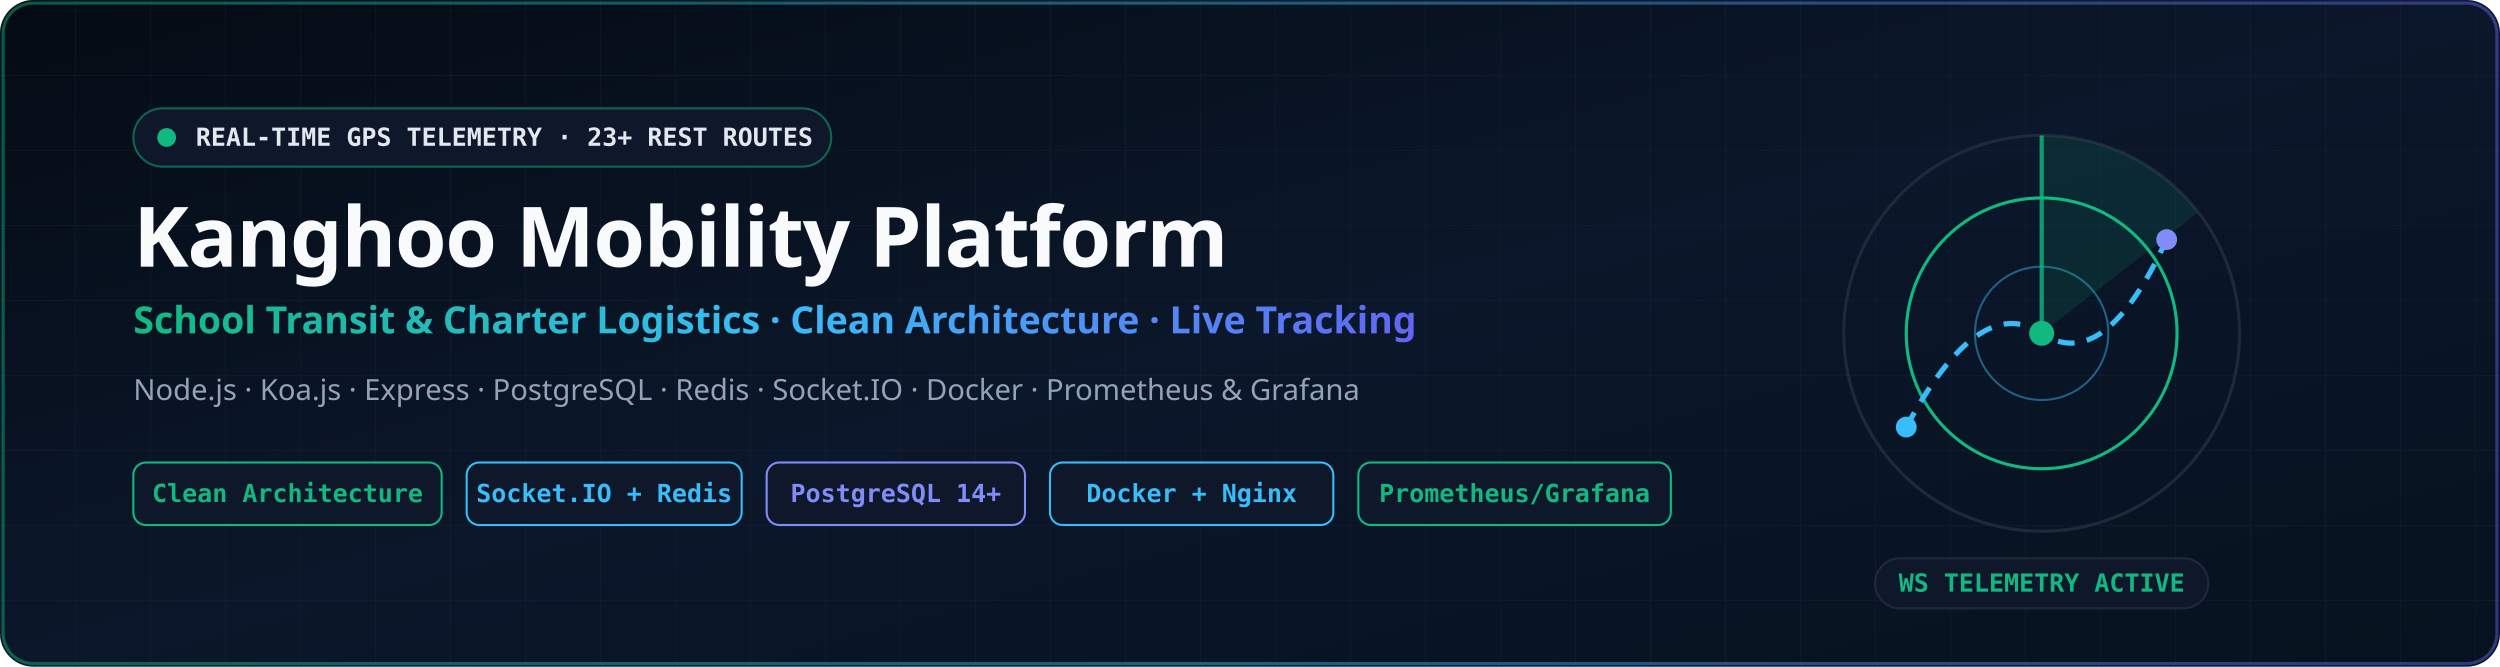
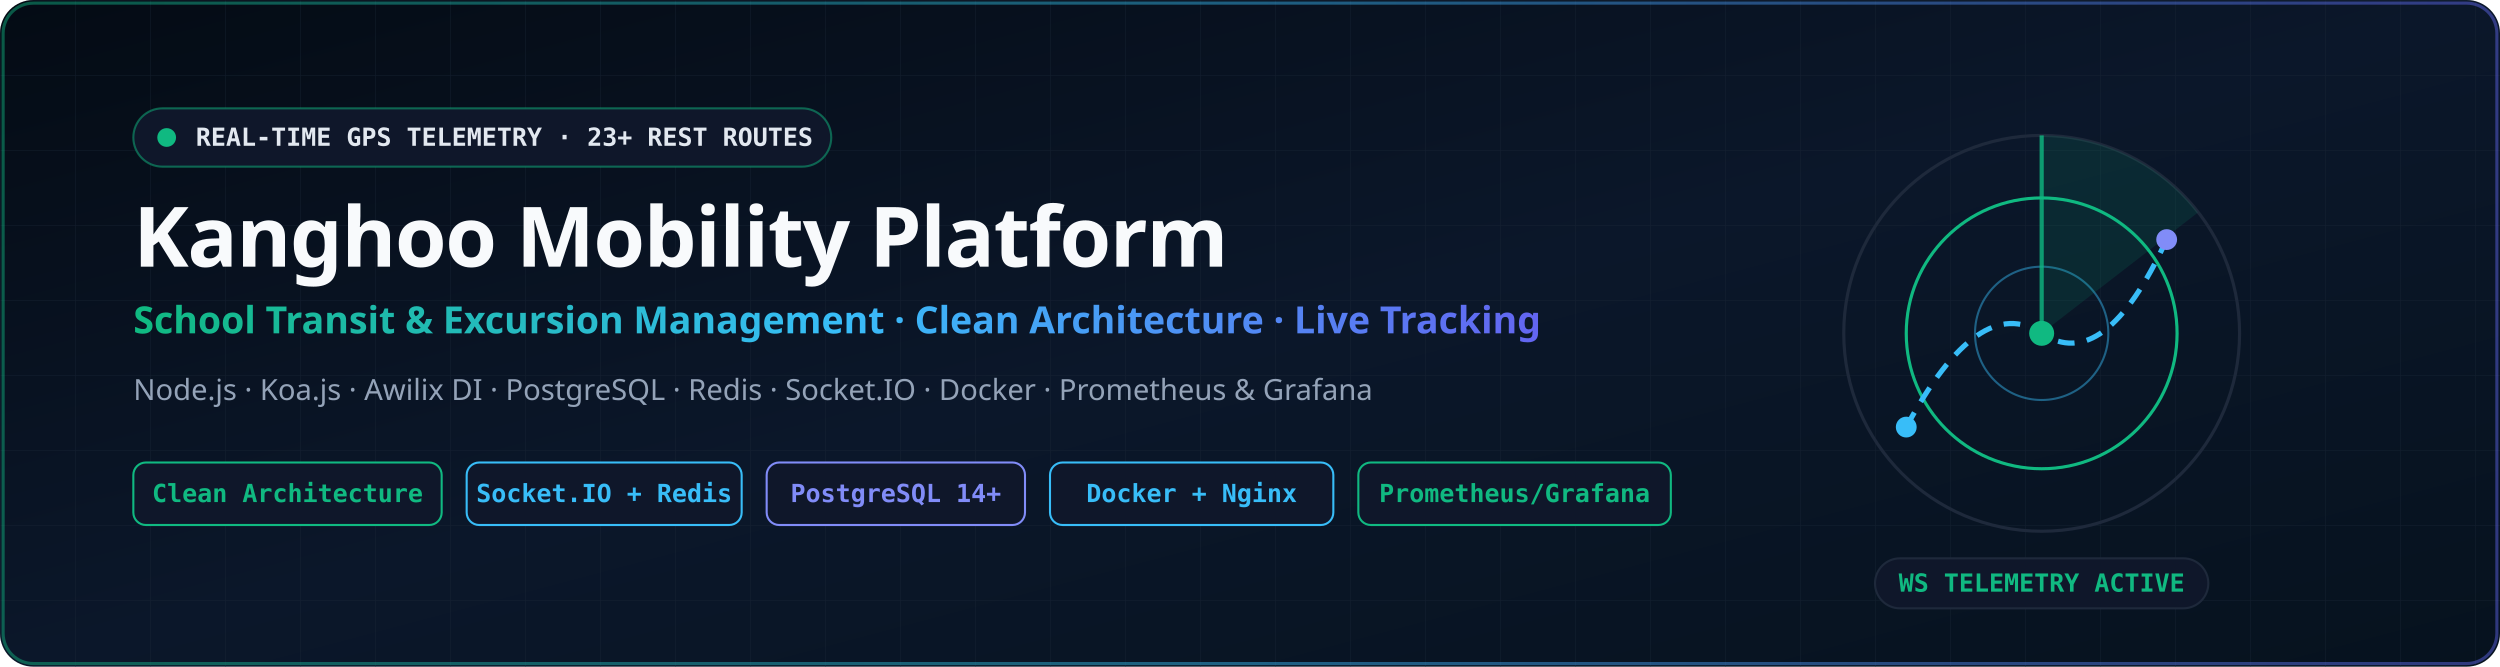
- <svg xmlns="http://www.w3.org/2000/svg" viewBox="0 0 1200 320" width="100%" height="100%">
+ <svg xmlns="http://www.w3.org/2000/svg" viewBox="0 0 1200 320" width="100%" height="100%" role="img" aria-label="Kanghoo Mobility Platform Banner">
  <defs>
    <linearGradient id="bgK" x1="0%" y1="0%" x2="100%" y2="100%">
      <stop offset="0%" stop-color="#040b14" />
      <stop offset="50%" stop-color="#0b172a" />
      <stop offset="100%" stop-color="#06121e" />
    </linearGradient>
    <linearGradient id="accentK" x1="0%" y1="0%" x2="100%" y2="0%">
      <stop offset="0%" stop-color="#10b981" />
      <stop offset="50%" stop-color="#38bdf8" />
      <stop offset="100%" stop-color="#6366f1" />
    </linearGradient>
    <pattern id="mapGrid" width="36" height="36" patternUnits="userSpaceOnUse">
      <path d="M 36 0 L 0 0 0 36" fill="none" stroke="#1e293b" stroke-width="0.6" stroke-opacity="0.5" />
    </pattern>
  </defs>
  <style>
    .title { font-family: 'Segoe UI', system-ui, sans-serif; font-weight: 800; font-size: 40px; fill: #f8fafc; letter-spacing: -0.6px; }
    .sub { font-family: 'Segoe UI', system-ui, sans-serif; font-weight: 600; font-size: 18px; fill: url(#accentK); }
    .meta { font-family: 'Segoe UI', system-ui, sans-serif; font-size: 14px; fill: #94a3b8; }
    .mono { font-family: 'JetBrains Mono', 'Fira Code', monospace; font-size: 12px; font-weight: 600; }
    .routeStream { stroke-dasharray: 8 6; animation: streamFlow 2s linear infinite; }
    .radarRing { transform-origin: 980px 160px; animation: radarPulse 3.5s ease-out infinite; }
    .radarSweep { transform-origin: 980px 160px; animation: sweepRot 7s linear infinite; }
    .gpsDot { animation: gpsBlink 1.8s ease-in-out infinite; }
    @keyframes streamFlow {
      to { stroke-dashoffset: -28; }
    }
    @keyframes radarPulse {
      0% { transform: scale(0.7); opacity: 0.8; }
      100% { transform: scale(1.25); opacity: 0; }
    }
    @keyframes sweepRot {
      from { transform: rotate(0deg); }
      to { transform: rotate(360deg); }
    }
    @keyframes gpsBlink {
      0%, 100% { opacity: 1; }
      50% { opacity: 0.35; }
    }
  </style>
  <rect width="1200" height="320" rx="16" fill="url(#bgK)" />
  <rect width="1200" height="320" rx="16" fill="url(#mapGrid)" />
  <rect x="1.5" y="1.5" width="1197" height="317" rx="14.5" fill="none" stroke="url(#accentK)" stroke-width="1.5" stroke-opacity="0.45" />
  <g transform="translate(64, 52)">
    <rect x="0" y="0" width="335" height="28" rx="14" fill="#0f172a" stroke="#10b981" stroke-width="1" stroke-opacity="0.5" />
    <circle cx="16" cy="14" r="4.5" fill="#10b981" class="gpsDot" />
    <text x="30" y="18" class="mono" fill="#e2e8f0">REAL-TIME GPS TELEMETRY · 23+ REST ROUTES</text>
    <text x="0" y="76" class="title">Kanghoo Mobility Platform</text>
-     <text x="0" y="108" class="sub">School Transit &amp; Charter Logistics · Clean Architecture · Live Tracking</text>
-     <text x="0" y="140" class="meta">Node.js · Koa.js · Express · PostgreSQL · Redis · Socket.IO · Docker · Prometheus &amp; Grafana</text>
+     <text x="0" y="108" class="sub">School Transit &amp; Excursion Management · Clean Architecture · Live Tracking</text>
+     <text x="0" y="140" class="meta">Node.js · Koa.js · Awilix DI · PostgreSQL · Redis · Socket.IO · Docker · Prometheus &amp; Grafana</text>
    <g transform="translate(0, 170)">
      <rect x="0" y="0" width="148" height="30" rx="6" fill="#0f172a" stroke="#10b981" stroke-width="1" />
      <text x="74" y="19" text-anchor="middle" class="mono" fill="#10b981">Clean Architecture</text>
      <rect x="160" y="0" width="132" height="30" rx="6" fill="#0f172a" stroke="#38bdf8" stroke-width="1" />
      <text x="226" y="19" text-anchor="middle" class="mono" fill="#38bdf8">Socket.IO + Redis</text>
      <rect x="304" y="0" width="124" height="30" rx="6" fill="#0f172a" stroke="#818cf8" stroke-width="1" />
      <text x="366" y="19" text-anchor="middle" class="mono" fill="#818cf8">PostgreSQL 14+</text>
      <rect x="440" y="0" width="136" height="30" rx="6" fill="#0f172a" stroke="#38bdf8" stroke-width="1" />
      <text x="508" y="19" text-anchor="middle" class="mono" fill="#38bdf8">Docker + Nginx</text>
      <rect x="588" y="0" width="150" height="30" rx="6" fill="#0f172a" stroke="#10b981" stroke-width="1" />
      <text x="663" y="19" text-anchor="middle" class="mono" fill="#10b981">Prometheus/Grafana</text>
    </g>
  </g>
  <circle cx="980" cy="160" r="95" fill="none" stroke="#1e293b" stroke-width="1.5" />
  <circle cx="980" cy="160" r="65" fill="none" stroke="#10b981" stroke-width="1" stroke-dasharray="5 5" stroke-opacity="0.45" />
  <circle cx="980" cy="160" r="65" fill="none" stroke="#10b981" stroke-width="1.5" class="radarRing" />
  <circle cx="980" cy="160" r="32" fill="none" stroke="#38bdf8" stroke-width="1" stroke-opacity="0.45" />
  <g class="radarSweep">
    <line x1="980" y1="160" x2="980" y2="65" stroke="#10b981" stroke-width="2" stroke-opacity="0.8" />
    <path d="M980,160 L980,65 A95,95 0 0,1 1055,102 Z" fill="#10b981" fill-opacity="0.12" />
  </g>
  <path d="M 915 205 Q 950 140 980 160 T 1040 115" fill="none" stroke="#38bdf8" stroke-width="2.5" class="routeStream" />
  <circle cx="915" cy="205" r="5" fill="#38bdf8" />
  <circle cx="980" cy="160" r="6" fill="#10b981" class="gpsDot" />
  <circle cx="1040" cy="115" r="5" fill="#818cf8" />
  <rect x="900" y="268" width="160" height="24" rx="12" fill="#0f172a" stroke="#1e293b" stroke-width="1" />
  <text x="980" y="284" text-anchor="middle" class="mono" fill="#10b981">WS TELEMETRY ACTIVE</text>
</svg>
